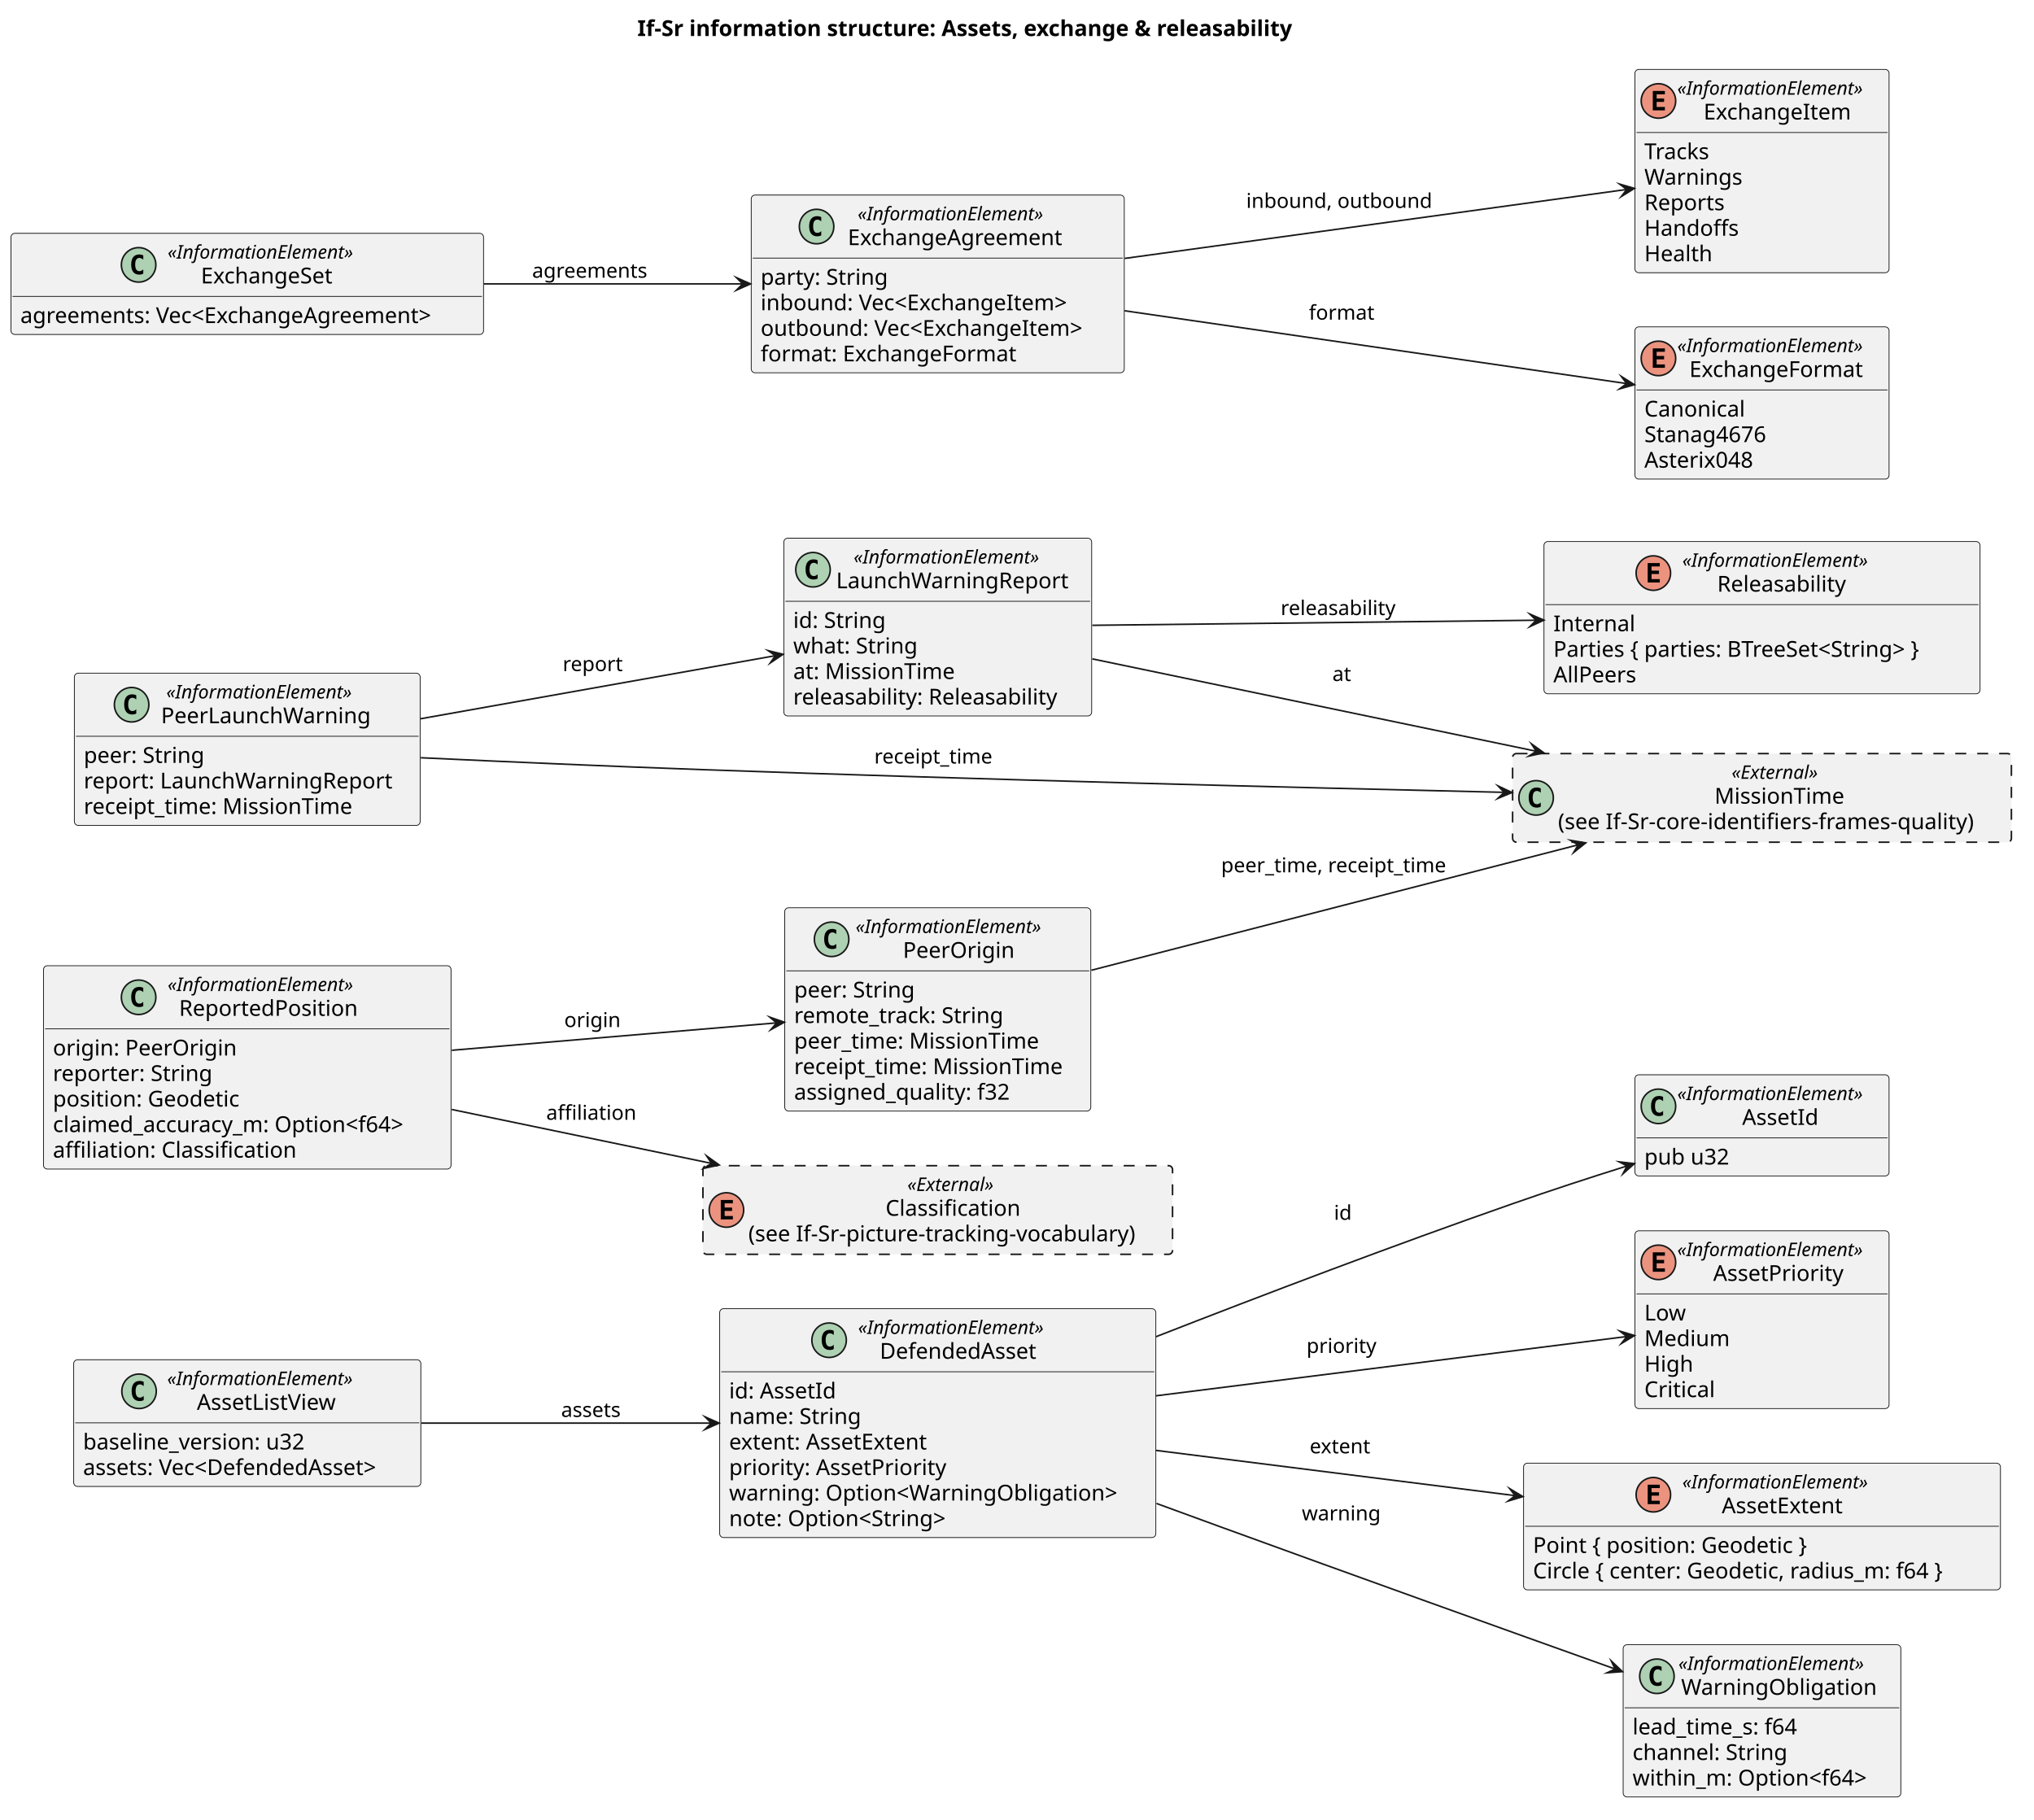
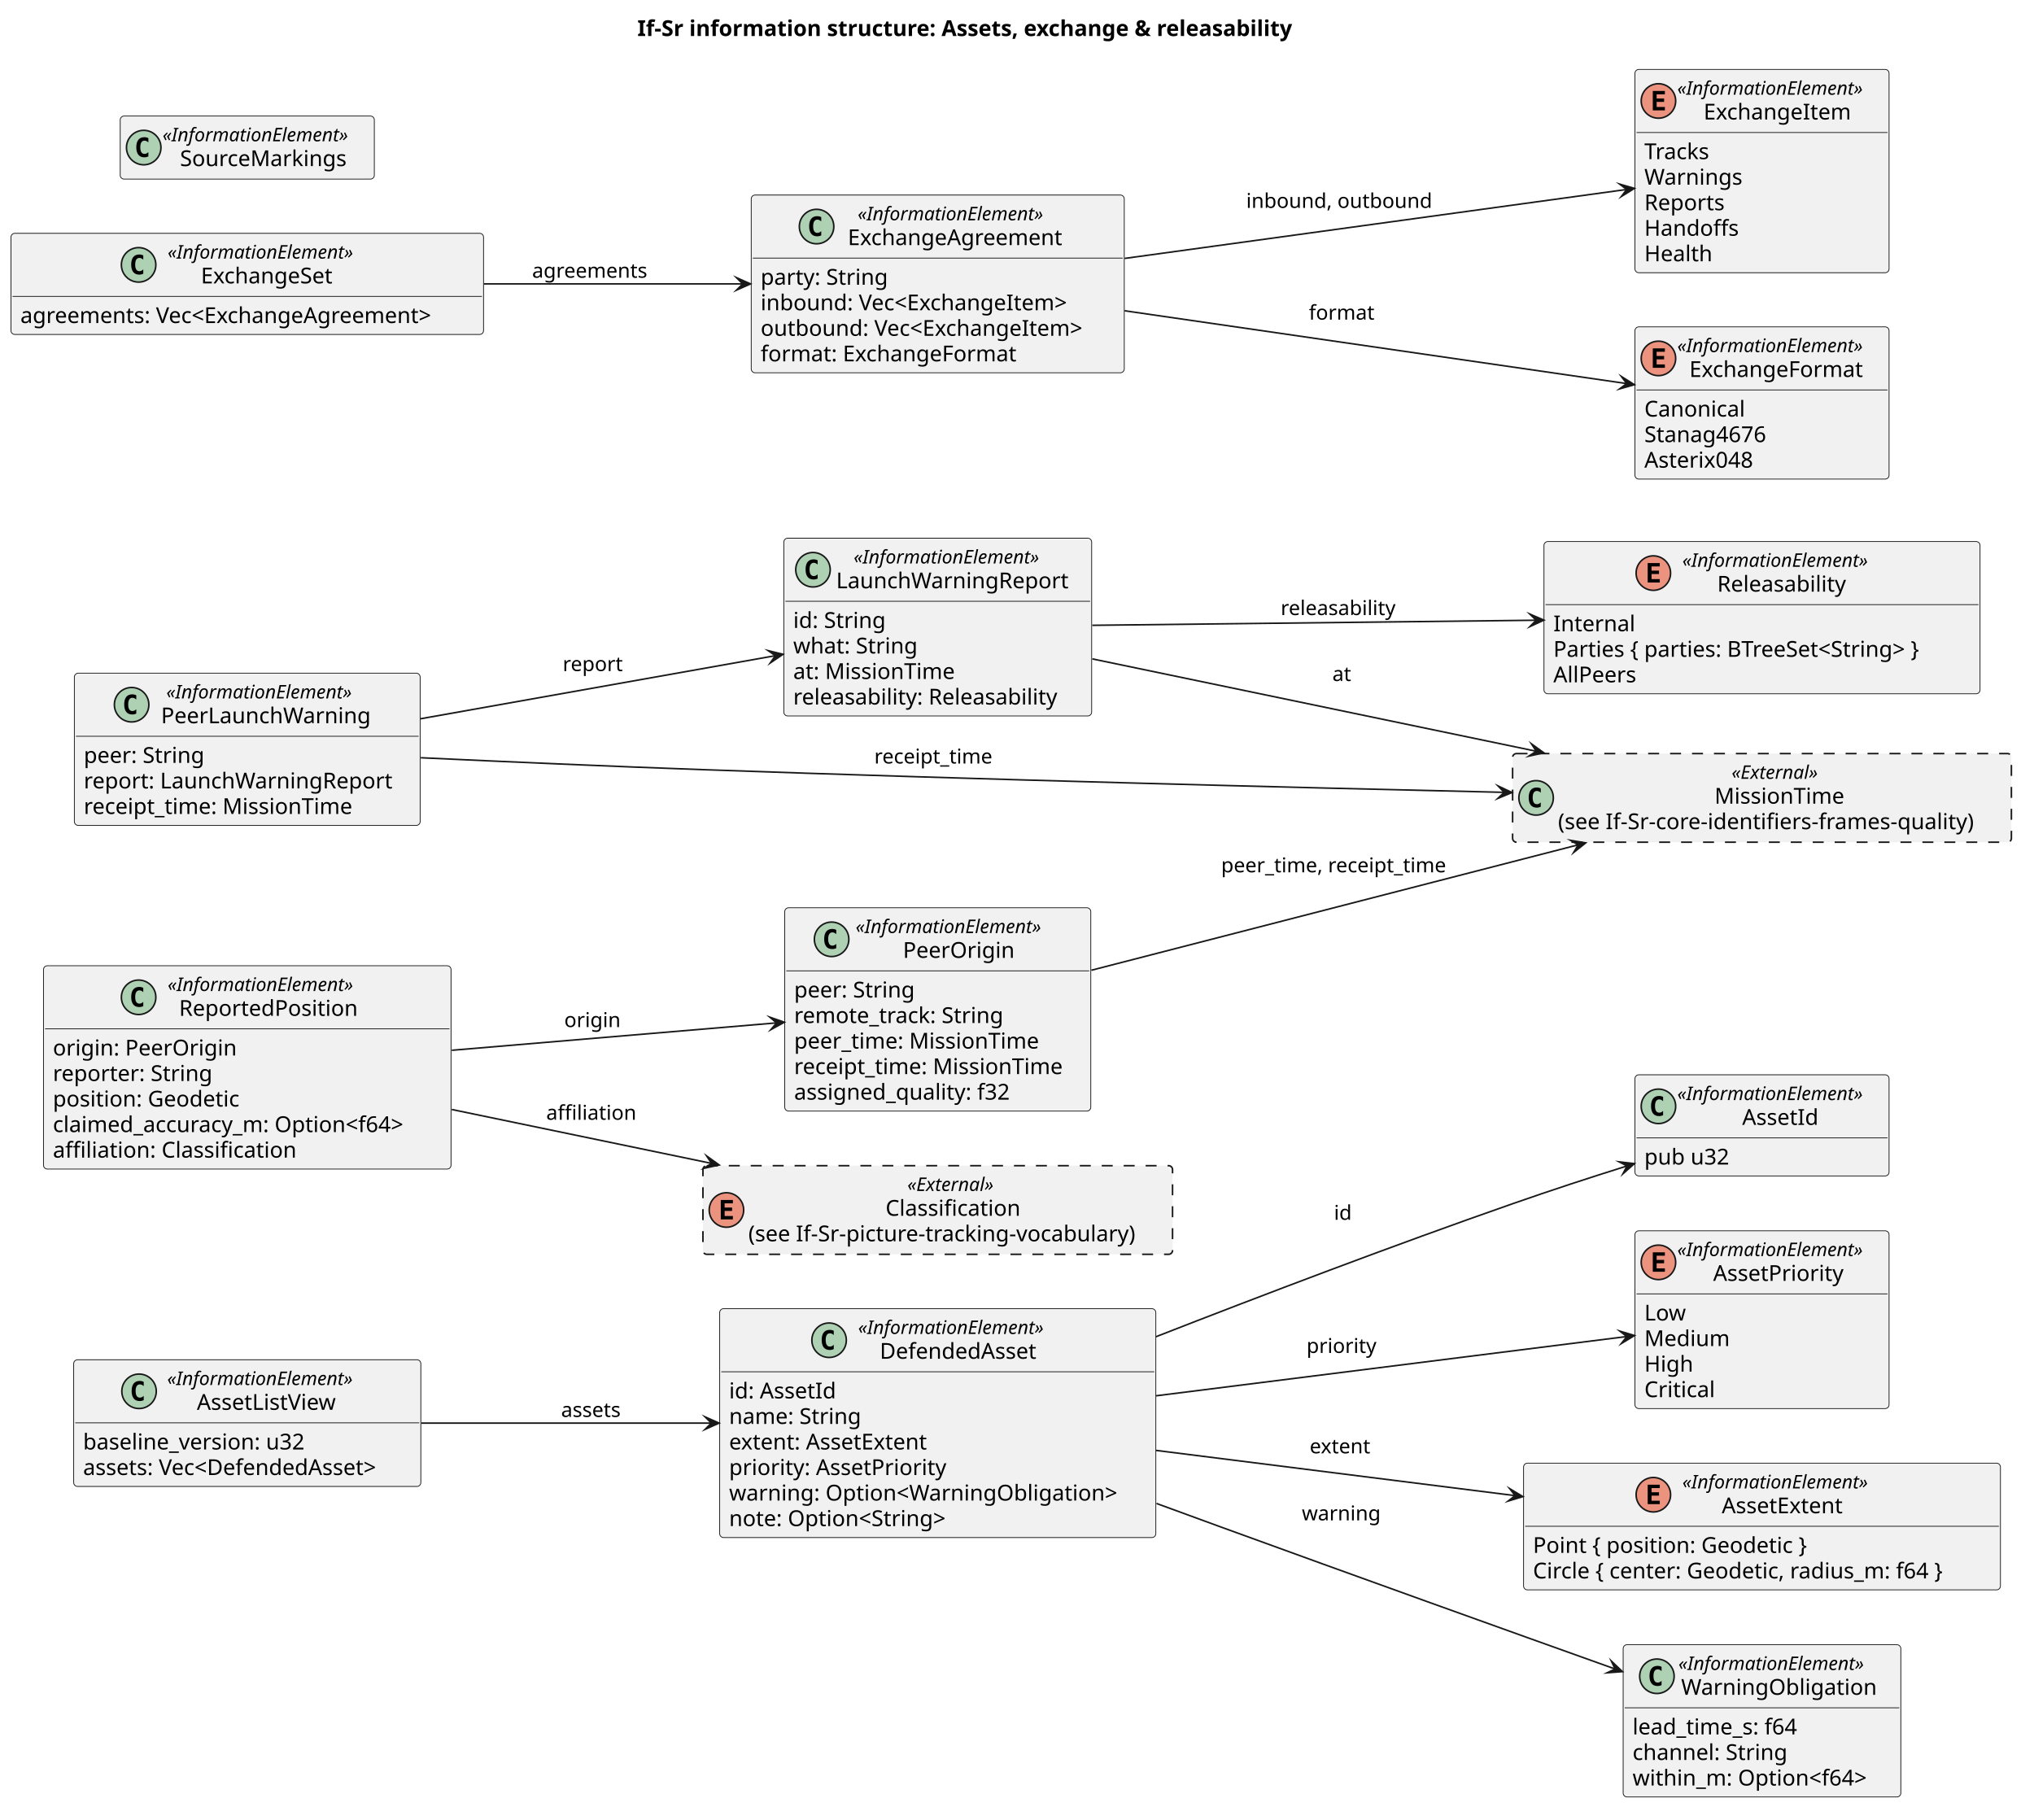
<svg xmlns="http://www.w3.org/2000/svg" version="1.1" data-diagram-type="CLASS" style="width:1298px;height:1161px;background:#FFFFFF;" width="1298px" height="1161px" viewBox="0 0 1298 1161" zoomAndPan="magnify" preserveAspectRatio="none" contentStyleType="text/css">
  <defs />
  <g font-family="sans-serif" lengthAdjust="spacing">
    <g class="title" data-source-line="1">
      <text x="406.734" y="22.995" fill="#000" font-size="14" textLength="478.112" font-weight="700">If-Sr information structure: Assets, exchange &amp; releasability</text>
    </g>
    <g class="entity" data-qualified-name="AssetId" id="ent0001" data-source-line="5">
      <rect x="1043.34" y="685.887" width="162.168" height="64.563" fill="#F1F1F1" style="stroke:#181818;stroke-width:0.5;" rx="2.5" ry="2.5" />
      <ellipse cx="1058.34" cy="706.02" rx="11" ry="11" fill="#ADD1B2" style="stroke:#181818;stroke-width:1;" />
      <path d="M1061.309,711.66 Q1060.731,711.957 1060.09,712.098 Q1059.449,712.254 1058.746,712.254 Q1056.246,712.254 1054.918,710.613 Q1053.606,708.957 1053.606,705.832 Q1053.606,702.707 1054.918,701.051 Q1056.246,699.395 1058.746,699.395 Q1059.449,699.395 1060.09,699.551 Q1060.746,699.707 1061.309,700.004 L1061.309,702.723 Q1060.684,702.145 1060.09,701.879 Q1059.496,701.598 1058.871,701.598 Q1057.528,701.598 1056.84,702.676 Q1056.153,703.738 1056.153,705.832 Q1056.153,707.926 1056.84,709.004 Q1057.528,710.067 1058.871,710.067 Q1059.496,710.067 1060.09,709.801 Q1060.684,709.52 1061.309,708.942 L1061.309,711.66 Z " fill="#000" />
      <text x="1070.34" y="702.026" fill="#000" font-size="12" textLength="134.168" font-style="italic">«InformationElement»</text>
      <text x="1111.782" y="717.851" fill="#000" font-size="14" textLength="51.283">AssetId</text>
      <line x1="1044.34" y1="726.153" x2="1204.508" y2="726.153" style="stroke:#181818;stroke-width:0.5;" />
      <text x="1049.34" y="743.148" fill="#000" font-size="14" textLength="57.784">pub u32</text>
    </g>
    <g class="entity" data-qualified-name="AssetPriority" id="ent0002" data-source-line="8">
      <rect x="1043.34" y="785.447" width="162.168" height="113.453" fill="#F1F1F1" style="stroke:#181818;stroke-width:0.5;" rx="2.5" ry="2.5" />
      <ellipse cx="1058.34" cy="805.58" rx="11" ry="11" fill="#EB937F" style="stroke:#181818;stroke-width:1;" />
      <path d="M1062.449,811.58 L1054.731,811.58 L1054.731,799.189 L1062.449,799.189 L1062.449,801.345 L1057.184,801.345 L1057.184,804.017 L1061.949,804.017 L1061.949,806.173 L1057.184,806.173 L1057.184,809.423 L1062.449,809.423 L1062.449,811.58 Z " fill="#000" />
      <text x="1070.34" y="801.586" fill="#000" font-size="12" textLength="134.168" font-style="italic">«InformationElement»</text>
      <text x="1093.254" y="817.411" fill="#000" font-size="14" textLength="88.341">AssetPriority</text>
      <line x1="1044.34" y1="825.713" x2="1204.508" y2="825.713" style="stroke:#181818;stroke-width:0.5;" />
      <text x="1049.34" y="842.708" fill="#000" font-size="14" textLength="27.815">Low</text>
      <text x="1049.34" y="859.004" fill="#000" font-size="14" textLength="55.979">Medium</text>
      <text x="1049.34" y="875.301" fill="#000" font-size="14" textLength="32.177">High</text>
      <text x="1049.34" y="891.598" fill="#000" font-size="14" textLength="48.966">Critical</text>
    </g>
    <g class="entity" data-qualified-name="AssetExtent" id="ent0003" data-source-line="14">
      <rect x="972.26" y="933.737" width="304.325" height="80.859" fill="#F1F1F1" style="stroke:#181818;stroke-width:0.5;" rx="2.5" ry="2.5" />
      <ellipse cx="1055.089" cy="953.87" rx="11" ry="11" fill="#EB937F" style="stroke:#181818;stroke-width:1;" />
      <path d="M1059.198,959.87 L1051.479,959.87 L1051.479,947.479 L1059.198,947.479 L1059.198,949.635 L1053.932,949.635 L1053.932,952.307 L1058.698,952.307 L1058.698,954.463 L1053.932,954.463 L1053.932,957.713 L1059.198,957.713 L1059.198,959.87 Z " fill="#000" />
      <text x="1073.589" y="949.876" fill="#000" font-size="12" textLength="134.168" font-style="italic">«InformationElement»</text>
      <text x="1098.741" y="965.701" fill="#000" font-size="14" textLength="83.863">AssetExtent</text>
      <line x1="973.26" y1="974.003" x2="1275.585" y2="974.003" style="stroke:#181818;stroke-width:0.5;" />
      <text x="978.26" y="990.998" fill="#000" font-size="14" textLength="193.648">Point { position: Geodetic }</text>
      <text x="978.26" y="1007.294" fill="#000" font-size="14" textLength="292.325">Circle { center: Geodetic, radius_m: f64 }</text>
    </g>
    <g class="entity" data-qualified-name="WarningObligation" id="ent0004" data-source-line="18">
      <rect x="1035.82" y="1049.587" width="177.197" height="97.156" fill="#F1F1F1" style="stroke:#181818;stroke-width:0.5;" rx="2.5" ry="2.5" />
      <ellipse cx="1057.358" cy="1069.72" rx="11" ry="11" fill="#ADD1B2" style="stroke:#181818;stroke-width:1;" />
      <path d="M1060.326,1075.36 Q1059.748,1075.657 1059.108,1075.798 Q1058.467,1075.954 1057.764,1075.954 Q1055.264,1075.954 1053.936,1074.313 Q1052.623,1072.657 1052.623,1069.532 Q1052.623,1066.407 1053.936,1064.751 Q1055.264,1063.095 1057.764,1063.095 Q1058.467,1063.095 1059.108,1063.251 Q1059.764,1063.407 1060.326,1063.704 L1060.326,1066.423 Q1059.701,1065.845 1059.108,1065.579 Q1058.514,1065.298 1057.889,1065.298 Q1056.545,1065.298 1055.858,1066.376 Q1055.17,1067.438 1055.17,1069.532 Q1055.17,1071.626 1055.858,1072.704 Q1056.545,1073.767 1057.889,1073.767 Q1058.514,1073.767 1059.108,1073.501 Q1059.701,1073.22 1060.326,1072.642 L1060.326,1075.36 Z " fill="#000" />
      <text x="1071.061" y="1065.726" fill="#000" font-size="12" textLength="134.168" font-style="italic">«InformationElement»</text>
      <text x="1072.811" y="1081.551" fill="#000" font-size="14" textLength="130.669">WarningObligation</text>
      <line x1="1036.82" y1="1089.853" x2="1212.017" y2="1089.853" style="stroke:#181818;stroke-width:0.5;" />
      <text x="1041.82" y="1106.848" fill="#000" font-size="14" textLength="114.803">lead_time_s: f64</text>
      <text x="1041.82" y="1123.144" fill="#000" font-size="14" textLength="106.347">channel: String</text>
      <text x="1041.82" y="1139.441" fill="#000" font-size="14" textLength="165.197">within_m: Option&lt;f64&gt;</text>
    </g>
    <g class="entity" data-qualified-name="DefendedAsset" id="ent0005" data-source-line="23">
      <rect x="459.26" y="835.147" width="278.328" height="146.047" fill="#F1F1F1" style="stroke:#181818;stroke-width:0.5;" rx="2.5" ry="2.5" />
      <ellipse cx="529.09" cy="855.28" rx="11" ry="11" fill="#ADD1B2" style="stroke:#181818;stroke-width:1;" />
      <path d="M532.059,860.92 Q531.481,861.217 530.84,861.358 Q530.199,861.514 529.496,861.514 Q526.996,861.514 525.668,859.873 Q524.356,858.217 524.356,855.092 Q524.356,851.967 525.668,850.311 Q526.996,848.655 529.496,848.655 Q530.199,848.655 530.84,848.811 Q531.496,848.967 532.059,849.264 L532.059,851.983 Q531.434,851.405 530.84,851.139 Q530.246,850.858 529.621,850.858 Q528.278,850.858 527.59,851.936 Q526.903,852.998 526.903,855.092 Q526.903,857.186 527.59,858.264 Q528.278,859.327 529.621,859.327 Q530.246,859.327 530.84,859.061 Q531.434,858.78 532.059,858.202 L532.059,860.92 Z " fill="#000" />
      <text x="547.59" y="851.286" fill="#000" font-size="12" textLength="134.168" font-style="italic">«InformationElement»</text>
      <text x="561.443" y="867.111" fill="#000" font-size="14" textLength="106.463">DefendedAsset</text>
      <line x1="460.26" y1="875.413" x2="736.588" y2="875.413" style="stroke:#181818;stroke-width:0.5;" />
      <text x="465.26" y="892.408" fill="#000" font-size="14" textLength="73.227">id: AssetId</text>
      <text x="465.26" y="908.704" fill="#000" font-size="14" textLength="90.651">name: String</text>
      <text x="465.26" y="925.001" fill="#000" font-size="14" textLength="138.394">extent: AssetExtent</text>
      <text x="465.26" y="941.298" fill="#000" font-size="14" textLength="148.025">priority: AssetPriority</text>
      <text x="465.26" y="957.595" fill="#000" font-size="14" textLength="266.328">warning: Option&lt;WarningObligation&gt;</text>
      <text x="465.26" y="973.892" fill="#000" font-size="14" textLength="152.674">note: Option&lt;String&gt;</text>
    </g>
    <g class="entity" data-qualified-name="AssetListView" id="ent0006" data-source-line="31">
      <rect x="47.02" y="867.737" width="221.542" height="80.859" fill="#F1F1F1" style="stroke:#181818;stroke-width:0.5;" rx="2.5" ry="2.5" />
      <ellipse cx="88.738" cy="887.87" rx="11" ry="11" fill="#ADD1B2" style="stroke:#181818;stroke-width:1;" />
      <path d="M91.707,893.51 Q91.129,893.807 90.488,893.948 Q89.848,894.104 89.145,894.104 Q86.645,894.104 85.316,892.463 Q84.004,890.807 84.004,887.682 Q84.004,884.557 85.316,882.901 Q86.645,881.245 89.145,881.245 Q89.848,881.245 90.488,881.401 Q91.145,881.557 91.707,881.854 L91.707,884.573 Q91.082,883.995 90.488,883.729 Q89.895,883.448 89.27,883.448 Q87.926,883.448 87.238,884.526 Q86.551,885.588 86.551,887.682 Q86.551,889.776 87.238,890.854 Q87.926,891.917 89.27,891.917 Q89.895,891.917 90.488,891.651 Q91.082,891.37 91.707,890.792 L91.707,893.51 Z " fill="#000" />
      <text x="106.676" y="883.876" fill="#000" font-size="12" textLength="134.168" font-style="italic">«InformationElement»</text>
      <text x="125.624" y="899.701" fill="#000" font-size="14" textLength="96.271">AssetListView</text>
      <line x1="48.02" y1="908.003" x2="267.562" y2="908.003" style="stroke:#181818;stroke-width:0.5;" />
      <text x="53.02" y="924.998" fill="#000" font-size="14" textLength="152.77">baseline_version: u32</text>
      <text x="53.02" y="941.294" fill="#000" font-size="14" textLength="209.542">assets: Vec&lt;DefendedAsset&gt;</text>
    </g>
    <g class="entity" data-qualified-name="PeerOrigin" id="ent0007" data-source-line="35">
      <rect x="500.77" y="579.297" width="195.319" height="129.75" fill="#F1F1F1" style="stroke:#181818;stroke-width:0.5;" rx="2.5" ry="2.5" />
      <ellipse cx="530.688" cy="599.43" rx="11" ry="11" fill="#ADD1B2" style="stroke:#181818;stroke-width:1;" />
      <path d="M533.657,605.07 Q533.079,605.367 532.438,605.508 Q531.797,605.664 531.094,605.664 Q528.594,605.664 527.266,604.023 Q525.954,602.367 525.954,599.242 Q525.954,596.117 527.266,594.461 Q528.594,592.805 531.094,592.805 Q531.797,592.805 532.438,592.961 Q533.094,593.117 533.657,593.414 L533.657,596.133 Q533.032,595.555 532.438,595.289 Q531.844,595.008 531.219,595.008 Q529.876,595.008 529.188,596.086 Q528.501,597.148 528.501,599.242 Q528.501,601.336 529.188,602.414 Q529.876,603.477 531.219,603.477 Q531.844,603.477 532.438,603.211 Q533.032,602.93 533.657,602.352 L533.657,605.07 Z " fill="#000" />
      <text x="546.003" y="595.436" fill="#000" font-size="12" textLength="134.168" font-style="italic">«InformationElement»</text>
      <text x="576.218" y="611.261" fill="#000" font-size="14" textLength="73.739">PeerOrigin</text>
      <line x1="501.77" y1="619.563" x2="695.089" y2="619.563" style="stroke:#181818;stroke-width:0.5;" />
      <text x="506.77" y="636.558" fill="#000" font-size="14" textLength="82.817">peer: String</text>
      <text x="506.77" y="652.854" fill="#000" font-size="14" textLength="144.252">remote_track: String</text>
      <text x="506.77" y="669.151" fill="#000" font-size="14" textLength="166.243">peer_time: MissionTime</text>
      <text x="506.77" y="685.448" fill="#000" font-size="14" textLength="183.319">receipt_time: MissionTime</text>
      <text x="506.77" y="701.745" fill="#000" font-size="14" textLength="149.119">assigned_quality: f32</text>
    </g>
    <g class="entity" data-qualified-name="ReportedPosition" id="ent0008" data-source-line="42">
      <rect x="27.75" y="616.297" width="260.09" height="129.75" fill="#F1F1F1" style="stroke:#181818;stroke-width:0.5;" rx="2.5" ry="2.5" />
      <ellipse cx="88.461" cy="636.43" rx="11" ry="11" fill="#ADD1B2" style="stroke:#181818;stroke-width:1;" />
      <path d="M91.43,642.07 Q90.852,642.367 90.211,642.508 Q89.57,642.664 88.867,642.664 Q86.367,642.664 85.039,641.023 Q83.727,639.367 83.727,636.242 Q83.727,633.117 85.039,631.461 Q86.367,629.805 88.867,629.805 Q89.57,629.805 90.211,629.961 Q90.867,630.117 91.43,630.414 L91.43,633.133 Q90.805,632.555 90.211,632.289 Q89.617,632.008 88.992,632.008 Q87.648,632.008 86.961,633.086 Q86.273,634.148 86.273,636.242 Q86.273,638.336 86.961,639.414 Q87.648,640.477 88.992,640.477 Q89.617,640.477 90.211,640.211 Q90.805,639.93 91.43,639.352 L91.43,642.07 Z " fill="#000" />
      <text x="106.961" y="632.436" fill="#000" font-size="12" textLength="134.168" font-style="italic">«InformationElement»</text>
      <text x="114.271" y="648.261" fill="#000" font-size="14" textLength="119.547">ReportedPosition</text>
      <line x1="28.75" y1="656.563" x2="286.84" y2="656.563" style="stroke:#181818;stroke-width:0.5;" />
      <text x="33.75" y="673.558" fill="#000" font-size="14" textLength="122.767">origin: PeerOrigin</text>
      <text x="33.75" y="689.854" fill="#000" font-size="14" textLength="108.384">reporter: String</text>
      <text x="33.75" y="706.151" fill="#000" font-size="14" textLength="127.224">position: Geodetic</text>
      <text x="33.75" y="722.448" fill="#000" font-size="14" textLength="248.09">claimed_accuracy_m: Option&lt;f64&gt;</text>
      <text x="33.75" y="738.745" fill="#000" font-size="14" textLength="167.303">affiliation: Classification</text>
    </g>
    <g class="entity" data-qualified-name="LaunchWarningReport" id="ent0009" data-source-line="49">
      <rect x="500.2" y="343.447" width="196.447" height="113.453" fill="#F1F1F1" style="stroke:#181818;stroke-width:0.5;" rx="2.5" ry="2.5" />
      <ellipse cx="518.806" cy="363.58" rx="11" ry="11" fill="#ADD1B2" style="stroke:#181818;stroke-width:1;" />
      <path d="M521.775,369.22 Q521.197,369.517 520.556,369.658 Q519.916,369.814 519.212,369.814 Q516.712,369.814 515.384,368.173 Q514.072,366.517 514.072,363.392 Q514.072,360.267 515.384,358.611 Q516.712,356.955 519.212,356.955 Q519.916,356.955 520.556,357.111 Q521.212,357.267 521.775,357.564 L521.775,360.283 Q521.15,359.705 520.556,359.439 Q519.962,359.158 519.337,359.158 Q517.994,359.158 517.306,360.236 Q516.619,361.298 516.619,363.392 Q516.619,365.486 517.306,366.564 Q517.994,367.627 519.337,367.627 Q519.962,367.627 520.556,367.361 Q521.15,367.08 521.775,366.502 L521.775,369.22 Z " fill="#000" />
      <text x="544.74" y="359.586" fill="#000" font-size="12" textLength="134.168" font-style="italic">«InformationElement»</text>
      <text x="533.608" y="375.411" fill="#000" font-size="14" textLength="156.434">LaunchWarningReport</text>
      <line x1="501.2" y1="383.713" x2="695.647" y2="383.713" style="stroke:#181818;stroke-width:0.5;" />
      <text x="506.2" y="400.708" fill="#000" font-size="14" textLength="63.725">id: String</text>
      <text x="506.2" y="417.004" fill="#000" font-size="14" textLength="85.34">what: String</text>
      <text x="506.2" y="433.301" fill="#000" font-size="14" textLength="109.813">at: MissionTime</text>
      <text x="506.2" y="449.598" fill="#000" font-size="14" textLength="184.447">releasability: Releasability</text>
    </g>
    <g class="entity" data-qualified-name="PeerLaunchWarning" id="ent0010" data-source-line="55">
      <rect x="47.46" y="429.587" width="220.667" height="97.156" fill="#F1F1F1" style="stroke:#181818;stroke-width:0.5;" rx="2.5" ry="2.5" />
      <ellipse cx="83.991" cy="449.72" rx="11" ry="11" fill="#ADD1B2" style="stroke:#181818;stroke-width:1;" />
      <path d="M86.96,455.36 Q86.382,455.657 85.741,455.798 Q85.1,455.954 84.397,455.954 Q81.897,455.954 80.569,454.313 Q79.257,452.657 79.257,449.532 Q79.257,446.407 80.569,444.751 Q81.897,443.095 84.397,443.095 Q85.1,443.095 85.741,443.251 Q86.397,443.407 86.96,443.704 L86.96,446.423 Q86.335,445.845 85.741,445.579 Q85.147,445.298 84.522,445.298 Q83.179,445.298 82.491,446.376 Q81.804,447.438 81.804,449.532 Q81.804,451.626 82.491,452.704 Q83.179,453.767 84.522,453.767 Q85.147,453.767 85.741,453.501 Q86.335,453.22 86.96,452.642 L86.96,455.36 Z " fill="#000" />
      <text x="106.102" y="445.726" fill="#000" font-size="12" textLength="134.168" font-style="italic">«InformationElement»</text>
      <text x="102.776" y="461.551" fill="#000" font-size="14" textLength="140.82">PeerLaunchWarning</text>
      <line x1="48.46" y1="469.853" x2="267.127" y2="469.853" style="stroke:#181818;stroke-width:0.5;" />
      <text x="53.46" y="486.848" fill="#000" font-size="14" textLength="82.817">peer: String</text>
      <text x="53.46" y="503.144" fill="#000" font-size="14" textLength="208.667">report: LaunchWarningReport</text>
      <text x="53.46" y="519.441" fill="#000" font-size="14" textLength="183.319">receipt_time: MissionTime</text>
    </g>
    <g class="entity" data-qualified-name="ExchangeItem" id="ent0011" data-source-line="60">
      <rect x="1043.34" y="44.297" width="162.168" height="129.75" fill="#F1F1F1" style="stroke:#181818;stroke-width:0.5;" rx="2.5" ry="2.5" />
      <ellipse cx="1058.34" cy="64.43" rx="11" ry="11" fill="#EB937F" style="stroke:#181818;stroke-width:1;" />
      <path d="M1062.449,70.43 L1054.731,70.43 L1054.731,58.039 L1062.449,58.039 L1062.449,60.195 L1057.184,60.195 L1057.184,62.867 L1061.949,62.867 L1061.949,65.023 L1057.184,65.023 L1057.184,68.273 L1062.449,68.273 L1062.449,70.43 Z " fill="#000" />
      <text x="1070.34" y="60.436" fill="#000" font-size="12" textLength="134.168" font-style="italic">«InformationElement»</text>
      <text x="1087.163" y="76.261" fill="#000" font-size="14" textLength="100.522">ExchangeItem</text>
      <line x1="1044.34" y1="84.563" x2="1204.508" y2="84.563" style="stroke:#181818;stroke-width:0.5;" />
      <text x="1049.34" y="101.558" fill="#000" font-size="14" textLength="45.985">Tracks</text>
      <text x="1049.34" y="117.854" fill="#000" font-size="14" textLength="65.994">Warnings</text>
      <text x="1049.34" y="134.151" fill="#000" font-size="14" textLength="54.332">Reports</text>
      <text x="1049.34" y="150.448" fill="#000" font-size="14" textLength="62.583">Handoffs</text>
      <text x="1049.34" y="166.745" fill="#000" font-size="14" textLength="45.972">Health</text>
    </g>
    <g class="entity" data-qualified-name="ExchangeFormat" id="ent0012" data-source-line="67">
      <rect x="1043.34" y="208.587" width="162.168" height="97.156" fill="#F1F1F1" style="stroke:#181818;stroke-width:0.5;" rx="2.5" ry="2.5" />
      <ellipse cx="1058.34" cy="228.72" rx="11" ry="11" fill="#EB937F" style="stroke:#181818;stroke-width:1;" />
      <path d="M1062.449,234.72 L1054.731,234.72 L1054.731,222.329 L1062.449,222.329 L1062.449,224.485 L1057.184,224.485 L1057.184,227.157 L1061.949,227.157 L1061.949,229.313 L1057.184,229.313 L1057.184,232.563 L1062.449,232.563 L1062.449,234.72 Z " fill="#000" />
      <text x="1070.34" y="224.726" fill="#000" font-size="12" textLength="134.168" font-style="italic">«InformationElement»</text>
      <text x="1078.057" y="240.551" fill="#000" font-size="14" textLength="118.733">ExchangeFormat</text>
      <line x1="1044.34" y1="248.853" x2="1204.508" y2="248.853" style="stroke:#181818;stroke-width:0.5;" />
      <text x="1049.34" y="265.848" fill="#000" font-size="14" textLength="68.722">Canonical</text>
      <text x="1049.34" y="282.144" fill="#000" font-size="14" textLength="84.923">Stanag4676</text>
      <text x="1049.34" y="298.441" fill="#000" font-size="14" textLength="75.626">Asterix048</text>
    </g>
    <g class="entity" data-qualified-name="ExchangeAgreement" id="ent0013" data-source-line="72">
      <rect x="479.4" y="124.447" width="238.051" height="113.453" fill="#F1F1F1" style="stroke:#181818;stroke-width:0.5;" rx="2.5" ry="2.5" />
      <ellipse cx="521.102" cy="144.58" rx="11" ry="11" fill="#ADD1B2" style="stroke:#181818;stroke-width:1;" />
      <path d="M524.071,150.22 Q523.493,150.517 522.852,150.658 Q522.211,150.814 521.508,150.814 Q519.008,150.814 517.68,149.173 Q516.368,147.517 516.368,144.392 Q516.368,141.267 517.68,139.611 Q519.008,137.955 521.508,137.955 Q522.211,137.955 522.852,138.111 Q523.508,138.267 524.071,138.564 L524.071,141.283 Q523.446,140.705 522.852,140.439 Q522.258,140.158 521.633,140.158 Q520.29,140.158 519.602,141.236 Q518.915,142.298 518.915,144.392 Q518.915,146.486 519.602,147.564 Q520.29,148.627 521.633,148.627 Q522.258,148.627 522.852,148.361 Q523.446,148.08 524.071,147.502 L524.071,150.22 Z " fill="#000" />
      <text x="547.308" y="140.586" fill="#000" font-size="12" textLength="134.168" font-style="italic">«InformationElement»</text>
      <text x="541.036" y="156.411" fill="#000" font-size="14" textLength="146.713">ExchangeAgreement</text>
      <line x1="480.4" y1="164.713" x2="716.451" y2="164.713" style="stroke:#181818;stroke-width:0.5;" />
      <text x="485.4" y="181.708" fill="#000" font-size="14" textLength="87.944">party: String</text>
      <text x="485.4" y="198.004" fill="#000" font-size="14" textLength="215.886">inbound: Vec&lt;ExchangeItem&gt;</text>
      <text x="485.4" y="214.301" fill="#000" font-size="14" textLength="226.051">outbound: Vec&lt;ExchangeItem&gt;</text>
      <text x="485.4" y="230.598" fill="#000" font-size="14" textLength="174.856">format: ExchangeFormat</text>
    </g>
    <g class="entity" data-qualified-name="ExchangeSet" id="ent0014" data-source-line="78">
      <rect x="7" y="148.887" width="301.584" height="64.563" fill="#F1F1F1" style="stroke:#181818;stroke-width:0.5;" rx="2.5" ry="2.5" />
      <ellipse cx="88.458" cy="169.02" rx="11" ry="11" fill="#ADD1B2" style="stroke:#181818;stroke-width:1;" />
      <path d="M91.427,174.66 Q90.849,174.957 90.208,175.098 Q89.567,175.254 88.864,175.254 Q86.364,175.254 85.036,173.613 Q83.724,171.957 83.724,168.832 Q83.724,165.707 85.036,164.051 Q86.364,162.395 88.864,162.395 Q89.567,162.395 90.208,162.551 Q90.864,162.707 91.427,163.004 L91.427,165.723 Q90.802,165.145 90.208,164.879 Q89.614,164.598 88.989,164.598 Q87.646,164.598 86.958,165.676 Q86.271,166.738 86.271,168.832 Q86.271,170.926 86.958,172.004 Q87.646,173.067 88.989,173.067 Q89.614,173.067 90.208,172.801 Q90.802,172.52 91.427,171.942 L91.427,174.66 Z " fill="#000" />
      <text x="106.958" y="165.026" fill="#000" font-size="12" textLength="134.168" font-style="italic">«InformationElement»</text>
      <text x="128.221" y="180.851" fill="#000" font-size="14" textLength="91.643">ExchangeSet</text>
      <line x1="8" y1="189.153" x2="307.584" y2="189.153" style="stroke:#181818;stroke-width:0.5;" />
      <text x="13" y="206.148" fill="#000" font-size="14" textLength="289.584">agreements: Vec&lt;ExchangeAgreement&gt;</text>
    </g>
    <g class="entity" data-qualified-name="Releasability" id="ent0015" data-source-line="81">
      <rect x="985.28" y="345.587" width="278.273" height="97.156" fill="#F1F1F1" style="stroke:#181818;stroke-width:0.5;" rx="2.5" ry="2.5" />
      <ellipse cx="1055.083" cy="365.72" rx="11" ry="11" fill="#EB937F" style="stroke:#181818;stroke-width:1;" />
      <path d="M1059.192,371.72 L1051.473,371.72 L1051.473,359.329 L1059.192,359.329 L1059.192,361.485 L1053.926,361.485 L1053.926,364.157 L1058.692,364.157 L1058.692,366.313 L1053.926,366.313 L1053.926,369.563 L1059.192,369.563 L1059.192,371.72 Z " fill="#000" />
      <text x="1073.583" y="361.726" fill="#000" font-size="12" textLength="134.168" font-style="italic">«InformationElement»</text>
      <text x="1095.854" y="377.551" fill="#000" font-size="14" textLength="89.626">Releasability</text>
      <line x1="986.28" y1="385.853" x2="1262.553" y2="385.853" style="stroke:#181818;stroke-width:0.5;" />
      <text x="991.28" y="402.848" fill="#000" font-size="14" textLength="54.202">Internal</text>
      <text x="991.28" y="419.144" fill="#000" font-size="14" textLength="266.273">Parties { parties: BTreeSet&lt;String&gt; }</text>
      <text x="991.28" y="435.441" fill="#000" font-size="14" textLength="56.075">AllPeers</text>
    </g>
-     <g class="entity" data-qualified-name="Classification" id="ent0016" data-source-line="86">
+     <g class="entity" data-qualified-name="SourceMarkings" id="ent0016" data-source-line="86">
+       <rect x="76.71" y="74.037" width="162.168" height="40.266" fill="#F1F1F1" style="stroke:#181818;stroke-width:0.5;" rx="2.5" ry="2.5" />
+       <ellipse cx="91.71" cy="94.17" rx="11" ry="11" fill="#ADD1B2" style="stroke:#181818;stroke-width:1;" />
+       <path d="M94.679,99.81 Q94.101,100.107 93.46,100.248 Q92.819,100.404 92.116,100.404 Q89.616,100.404 88.288,98.763 Q86.976,97.107 86.976,93.982 Q86.976,90.857 88.288,89.201 Q89.616,87.545 92.116,87.545 Q92.819,87.545 93.46,87.701 Q94.116,87.857 94.679,88.154 L94.679,90.873 Q94.054,90.295 93.46,90.029 Q92.866,89.748 92.241,89.748 Q90.898,89.748 90.21,90.826 Q89.523,91.888 89.523,93.982 Q89.523,96.076 90.21,97.154 Q90.898,98.217 92.241,98.217 Q92.866,98.217 93.46,97.951 Q94.054,97.67 94.679,97.092 L94.679,99.81 Z " fill="#000" />
+       <text x="103.71" y="90.176" fill="#000" font-size="12" textLength="134.168" font-style="italic">«InformationElement»</text>
+       <text x="114.866" y="106.001" fill="#000" font-size="14" textLength="111.856">SourceMarkings</text>
+     </g>
+     <g class="entity" data-qualified-name="Classification" id="ent0017" data-source-line="88">
      <rect x="448.58" y="743.887" width="299.682" height="56.563" fill="#F1F1F1" style="stroke:#181818;stroke-width:1;stroke-dasharray:7,7;" rx="2.5" ry="2.5" />
      <ellipse cx="463.58" cy="772.168" rx="11" ry="11" fill="#EB937F" style="stroke:#181818;stroke-width:1;" />
      <path d="M467.689,778.168 L459.971,778.168 L459.971,765.778 L467.689,765.778 L467.689,767.934 L462.424,767.934 L462.424,770.606 L467.189,770.606 L467.189,772.762 L462.424,772.762 L462.424,776.012 L467.689,776.012 L467.689,778.168 Z " fill="#000" />
      <text x="579.016" y="760.026" fill="#000" font-size="12" textLength="64.811" font-style="italic">«External»</text>
      <text x="565.104" y="775.851" fill="#000" font-size="14" textLength="92.634">Classification</text>
      <text x="477.58" y="792.148" fill="#000" font-size="14" textLength="267.682">(see If-Sr-picture-tracking-vocabulary)</text>
    </g>
-     <g class="entity" data-qualified-name="MissionTime" id="ent0017" data-source-line="88">
+     <g class="entity" data-qualified-name="MissionTime" id="ent0018" data-source-line="90">
      <rect x="965.27" y="480.887" width="318.31" height="56.563" fill="#F1F1F1" style="stroke:#181818;stroke-width:1;stroke-dasharray:7,7;" rx="2.5" ry="2.5" />
      <ellipse cx="980.27" cy="509.168" rx="11" ry="11" fill="#ADD1B2" style="stroke:#181818;stroke-width:1;" />
      <path d="M983.239,514.809 Q982.661,515.106 982.02,515.246 Q981.379,515.403 980.676,515.403 Q978.176,515.403 976.848,513.762 Q975.536,512.106 975.536,508.981 Q975.536,505.856 976.848,504.199 Q978.176,502.543 980.676,502.543 Q981.379,502.543 982.02,502.699 Q982.676,502.856 983.239,503.153 L983.239,505.871 Q982.614,505.293 982.02,505.028 Q981.426,504.746 980.801,504.746 Q979.458,504.746 978.77,505.824 Q978.083,506.887 978.083,508.981 Q978.083,511.074 978.77,512.153 Q979.458,513.215 980.801,513.215 Q981.426,513.215 982.02,512.949 Q982.614,512.668 983.239,512.09 L983.239,514.809 Z " fill="#000" />
      <text x="1105.02" y="497.026" fill="#000" font-size="12" textLength="64.811" font-style="italic">«External»</text>
      <text x="1094.136" y="512.851" fill="#000" font-size="14" textLength="86.577">MissionTime</text>
      <text x="994.27" y="529.148" fill="#000" font-size="14" textLength="286.31">(see If-Sr-core-identifiers-frames-quality)</text>
    </g>
-     <g class="link" data-entity-1="ent0005" data-entity-2="ent0003" id="lnk18" data-source-line="90" data-link-type="dependency">
-       <path d="M737.78,925.597 C809.8,934.667 893.019,945.152 966.879,954.452" style="stroke:#181818;stroke-width:1;" fill="none" id="DefendedAsset-to-AssetExtent" codeLine="90" />
+     <g class="link" data-entity-1="ent0005" data-entity-2="ent0003" id="lnk19" data-source-line="92" data-link-type="dependency">
+       <path d="M737.78,925.597 C809.8,934.667 893.019,945.152 966.879,954.452" style="stroke:#181818;stroke-width:1;" fill="none" id="DefendedAsset-to-AssetExtent" codeLine="92" />
      <polygon points="971.84,955.077,963.41,949.984,966.879,954.452,962.411,957.921,971.84,955.077" fill="#181818" style="stroke:#181818;stroke-width:1;stroke-linejoin:miter;stroke-miterlimit:10;" />
      <text x="835.77" y="927.464" fill="#000" font-size="13" textLength="42.123">extent</text>
    </g>
-     <g class="link" data-entity-1="ent0005" data-entity-2="ent0001" id="lnk19" data-source-line="91" data-link-type="dependency">
-       <path d="M737.69,853.037 C805.86,826.427 889.5,794.617 965.27,768.167 C990.41,759.387 1013.27,751.927 1038.29,744.057" style="stroke:#181818;stroke-width:1;" fill="none" id="DefendedAsset-to-AssetId" codeLine="91" />
+     <g class="link" data-entity-1="ent0005" data-entity-2="ent0001" id="lnk20" data-source-line="93" data-link-type="dependency">
+       <path d="M737.69,853.037 C805.86,826.427 889.5,794.617 965.27,768.167 C990.41,759.387 1013.27,751.927 1038.29,744.057" style="stroke:#181818;stroke-width:1;" fill="none" id="DefendedAsset-to-AssetId" codeLine="93" />
      <polygon points="1043.06,742.557,1033.274,741.442,1038.29,744.057,1035.675,749.073,1043.06,742.557" fill="#181818" style="stroke:#181818;stroke-width:1;stroke-linejoin:miter;stroke-miterlimit:10;" />
      <text x="851.27" y="778.434" fill="#000" font-size="13" textLength="11.864">id</text>
    </g>
-     <g class="link" data-entity-1="ent0005" data-entity-2="ent0002" id="lnk20" data-source-line="92" data-link-type="dependency">
-       <path d="M737.78,890.737 C835.11,878.487 957.019,863.132 1038.139,852.912" style="stroke:#181818;stroke-width:1;" fill="none" id="DefendedAsset-to-AssetPriority" codeLine="92" />
+     <g class="link" data-entity-1="ent0005" data-entity-2="ent0002" id="lnk21" data-source-line="94" data-link-type="dependency">
+       <path d="M737.78,890.737 C835.11,878.487 957.019,863.132 1038.139,852.912" style="stroke:#181818;stroke-width:1;" fill="none" id="DefendedAsset-to-AssetPriority" codeLine="94" />
      <polygon points="1043.1,852.287,1033.671,849.443,1038.139,852.912,1034.671,857.38,1043.1,852.287" fill="#181818" style="stroke:#181818;stroke-width:1;stroke-linejoin:miter;stroke-miterlimit:10;" />
      <text x="833.77" y="863.384" fill="#000" font-size="13" textLength="46.909">priority</text>
    </g>
-     <g class="link" data-entity-1="ent0005" data-entity-2="ent0004" id="lnk21" data-source-line="93" data-link-type="dependency">
-       <path d="M738.02,959.447 C751.62,964.437 765.2,969.417 778.27,974.167 C865.62,1005.977 960.892,1040.154 1030.682,1065.094" style="stroke:#181818;stroke-width:1;" fill="none" id="DefendedAsset-to-WarningObligation" codeLine="93" />
+     <g class="link" data-entity-1="ent0005" data-entity-2="ent0004" id="lnk22" data-source-line="95" data-link-type="dependency">
+       <path d="M738.02,959.447 C751.62,964.437 765.2,969.417 778.27,974.167 C865.62,1005.977 960.892,1040.154 1030.682,1065.094" style="stroke:#181818;stroke-width:1;" fill="none" id="DefendedAsset-to-WarningObligation" codeLine="95" />
      <polygon points="1035.39,1066.777,1028.261,1059.982,1030.682,1065.094,1025.569,1067.515,1035.39,1066.777" fill="#181818" style="stroke:#181818;stroke-width:1;stroke-linejoin:miter;stroke-miterlimit:10;" />
      <text x="830.77" y="970.234" fill="#000" font-size="13" textLength="52.286">warning</text>
    </g>
-     <g class="link" data-entity-1="ent0006" data-entity-2="ent0005" id="lnk22" data-source-line="94" data-link-type="dependency">
-       <path d="M268.91,908.167 C326.52,908.167 392.62,908.167 453.92,908.167" style="stroke:#181818;stroke-width:1;" fill="none" id="AssetListView-to-DefendedAsset" codeLine="94" />
+     <g class="link" data-entity-1="ent0006" data-entity-2="ent0005" id="lnk23" data-source-line="96" data-link-type="dependency">
+       <path d="M268.91,908.167 C326.52,908.167 392.62,908.167 453.92,908.167" style="stroke:#181818;stroke-width:1;" fill="none" id="AssetListView-to-DefendedAsset" codeLine="96" />
      <polygon points="458.92,908.167,449.92,904.167,453.92,908.167,449.92,912.167,458.92,908.167" fill="#181818" style="stroke:#181818;stroke-width:1;stroke-linejoin:miter;stroke-miterlimit:10;" />
      <text x="358.08" y="904.234" fill="#000" font-size="13" textLength="41.38">assets</text>
    </g>
-     <g class="link" data-entity-1="ent0007" data-entity-2="ent0017" id="lnk23" data-source-line="95" data-link-type="dependency">
-       <path d="M696.45,619.167 C785.79,596.157 913.448,563.264 1007.108,539.134" style="stroke:#181818;stroke-width:1;" fill="none" id="PeerOrigin-to-MissionTime" codeLine="95" />
+     <g class="link" data-entity-1="ent0007" data-entity-2="ent0018" id="lnk24" data-source-line="97" data-link-type="dependency">
+       <path d="M696.45,619.167 C785.79,596.157 913.448,563.264 1007.108,539.134" style="stroke:#181818;stroke-width:1;" fill="none" id="PeerOrigin-to-MissionTime" codeLine="97" />
      <polygon points="1011.95,537.887,1002.237,536.259,1007.108,539.134,1004.233,544.006,1011.95,537.887" fill="#181818" style="stroke:#181818;stroke-width:1;stroke-linejoin:miter;stroke-miterlimit:10;" />
      <text x="779.27" y="556.674" fill="#000" font-size="13" textLength="155.048">peer_time, receipt_time</text>
    </g>
-     <g class="link" data-entity-1="ent0008" data-entity-2="ent0016" id="lnk24" data-source-line="96" data-link-type="dependency">
-       <path d="M288.32,708.037 C342.01,719.177 399.484,731.101 454.074,742.431" style="stroke:#181818;stroke-width:1;" fill="none" id="ReportedPosition-to-Classification" codeLine="96" />
+     <g class="link" data-entity-1="ent0008" data-entity-2="ent0017" id="lnk25" data-source-line="98" data-link-type="dependency">
+       <path d="M288.32,708.037 C342.01,719.177 399.484,731.101 454.074,742.431" style="stroke:#181818;stroke-width:1;" fill="none" id="ReportedPosition-to-Classification" codeLine="98" />
      <polygon points="458.97,743.447,450.971,737.701,454.074,742.431,449.345,745.534,458.97,743.447" fill="#181818" style="stroke:#181818;stroke-width:1;stroke-linejoin:miter;stroke-miterlimit:10;" />
      <text x="348.58" y="714.584" fill="#000" font-size="13" textLength="60.823">affiliation</text>
    </g>
-     <g class="link" data-entity-1="ent0008" data-entity-2="ent0007" id="lnk25" data-source-line="97" data-link-type="dependency">
-       <path d="M288.32,670.247 C356.29,664.507 433.178,658.028 495.578,652.758" style="stroke:#181818;stroke-width:1;" fill="none" id="ReportedPosition-to-PeerOrigin" codeLine="97" />
+     <g class="link" data-entity-1="ent0008" data-entity-2="ent0007" id="lnk26" data-source-line="99" data-link-type="dependency">
+       <path d="M288.32,670.247 C356.29,664.507 433.178,658.028 495.578,652.758" style="stroke:#181818;stroke-width:1;" fill="none" id="ReportedPosition-to-PeerOrigin" codeLine="99" />
      <polygon points="500.56,652.337,491.255,649.108,495.578,652.758,491.929,657.08,500.56,652.337" fill="#181818" style="stroke:#181818;stroke-width:1;stroke-linejoin:miter;stroke-miterlimit:10;" />
      <text x="360.08" y="655.424" fill="#000" font-size="13" textLength="37.013">origin</text>
    </g>
-     <g class="link" data-entity-1="ent0009" data-entity-2="ent0017" id="lnk26" data-source-line="98" data-link-type="dependency">
-       <path d="M697.06,420.477 C778.19,437.357 889.695,460.548 980.385,479.418" style="stroke:#181818;stroke-width:1;" fill="none" id="LaunchWarningReport-to-MissionTime" codeLine="98" />
+     <g class="link" data-entity-1="ent0009" data-entity-2="ent0018" id="lnk27" data-source-line="100" data-link-type="dependency">
+       <path d="M697.06,420.477 C778.19,437.357 889.695,460.548 980.385,479.418" style="stroke:#181818;stroke-width:1;" fill="none" id="LaunchWarningReport-to-MissionTime" codeLine="100" />
      <polygon points="985.28,480.437,977.284,474.687,980.385,479.418,975.654,482.52,985.28,480.437" fill="#181818" style="stroke:#181818;stroke-width:1;stroke-linejoin:miter;stroke-miterlimit:10;" />
      <text x="850.27" y="434.604" fill="#000" font-size="13" textLength="13.063">at</text>
    </g>
-     <g class="link" data-entity-1="ent0009" data-entity-2="ent0015" id="lnk27" data-source-line="99" data-link-type="dependency">
-       <path d="M697.06,399.047 C778.19,398.117 889.59,396.844 980.28,395.804" style="stroke:#181818;stroke-width:1;" fill="none" id="LaunchWarningReport-to-Releasability" codeLine="99" />
+     <g class="link" data-entity-1="ent0009" data-entity-2="ent0015" id="lnk28" data-source-line="101" data-link-type="dependency">
+       <path d="M697.06,399.047 C778.19,398.117 889.59,396.844 980.28,395.804" style="stroke:#181818;stroke-width:1;" fill="none" id="LaunchWarningReport-to-Releasability" codeLine="101" />
      <polygon points="985.28,395.747,976.235,391.85,980.28,395.804,976.326,399.85,985.28,395.747" fill="#181818" style="stroke:#181818;stroke-width:1;stroke-linejoin:miter;stroke-miterlimit:10;" />
      <text x="817.27" y="392.524" fill="#000" font-size="13" textLength="79.536">releasability</text>
    </g>
-     <g class="link" data-entity-1="ent0010" data-entity-2="ent0009" id="lnk28" data-source-line="100" data-link-type="dependency">
-       <path d="M268.35,458.687 C339.4,446.057 426.227,430.612 494.797,418.422" style="stroke:#181818;stroke-width:1;" fill="none" id="PeerLaunchWarning-to-LaunchWarningReport" codeLine="100" />
+     <g class="link" data-entity-1="ent0010" data-entity-2="ent0009" id="lnk29" data-source-line="102" data-link-type="dependency">
+       <path d="M268.35,458.687 C339.4,446.057 426.227,430.612 494.797,418.422" style="stroke:#181818;stroke-width:1;" fill="none" id="PeerLaunchWarning-to-LaunchWarningReport" codeLine="102" />
      <polygon points="499.72,417.547,490.159,415.184,494.797,418.422,491.559,423.06,499.72,417.547" fill="#181818" style="stroke:#181818;stroke-width:1;stroke-linejoin:miter;stroke-miterlimit:10;" />
      <text x="359.08" y="428.254" fill="#000" font-size="13" textLength="39.99">report</text>
    </g>
-     <g class="link" data-entity-1="ent0010" data-entity-2="ent0017" id="lnk29" data-source-line="101" data-link-type="dependency">
-       <path d="M268.52,483.557 C322.7,486.107 389.07,489.037 448.58,491.167 C625.3,497.487 823.111,502.492 959.891,505.642" style="stroke:#181818;stroke-width:1;" fill="none" id="PeerLaunchWarning-to-MissionTime" codeLine="101" />
+     <g class="link" data-entity-1="ent0010" data-entity-2="ent0018" id="lnk30" data-source-line="103" data-link-type="dependency">
+       <path d="M268.52,483.557 C322.7,486.107 389.07,489.037 448.58,491.167 C625.3,497.487 823.111,502.492 959.891,505.642" style="stroke:#181818;stroke-width:1;" fill="none" id="PeerLaunchWarning-to-MissionTime" codeLine="103" />
      <polygon points="964.89,505.757,955.984,501.551,959.891,505.642,955.8,509.549,964.89,505.757" fill="#181818" style="stroke:#181818;stroke-width:1;stroke-linejoin:miter;stroke-miterlimit:10;" />
      <text x="557.92" y="487.234" fill="#000" font-size="13" textLength="81.32">receipt_time</text>
    </g>
-     <g class="link" data-entity-1="ent0013" data-entity-2="ent0012" id="lnk30" data-source-line="102" data-link-type="dependency">
-       <path d="M717.67,198.317 C816.98,212.727 951.252,232.199 1038.082,244.789" style="stroke:#181818;stroke-width:1;" fill="none" id="ExchangeAgreement-to-ExchangeFormat" codeLine="102" />
+     <g class="link" data-entity-1="ent0013" data-entity-2="ent0012" id="lnk31" data-source-line="104" data-link-type="dependency">
+       <path d="M717.67,198.317 C816.98,212.727 951.252,232.199 1038.082,244.789" style="stroke:#181818;stroke-width:1;" fill="none" id="ExchangeAgreement-to-ExchangeFormat" codeLine="104" />
      <polygon points="1043.03,245.507,1034.697,240.257,1038.082,244.789,1033.549,248.174,1043.03,245.507" fill="#181818" style="stroke:#181818;stroke-width:1;stroke-linejoin:miter;stroke-miterlimit:10;" />
      <text x="835.27" y="203.984" fill="#000" font-size="13" textLength="43.602">format</text>
    </g>
-     <g class="link" data-entity-1="ent0013" data-entity-2="ent0011" id="lnk31" data-source-line="103" data-link-type="dependency">
-       <path d="M717.67,164.917 C816.98,151.277 951.247,132.827 1038.077,120.897" style="stroke:#181818;stroke-width:1;" fill="none" id="ExchangeAgreement-to-ExchangeItem" codeLine="103" />
+     <g class="link" data-entity-1="ent0013" data-entity-2="ent0011" id="lnk32" data-source-line="105" data-link-type="dependency">
+       <path d="M717.67,164.917 C816.98,151.277 951.247,132.827 1038.077,120.897" style="stroke:#181818;stroke-width:1;" fill="none" id="ExchangeAgreement-to-ExchangeItem" codeLine="105" />
      <polygon points="1043.03,120.217,1033.569,117.479,1038.077,120.897,1034.658,125.405,1043.03,120.217" fill="#181818" style="stroke:#181818;stroke-width:1;stroke-linejoin:miter;stroke-miterlimit:10;" />
      <text x="795.27" y="132.674" fill="#000" font-size="13" textLength="123.278">inbound, outbound</text>
    </g>
-     <g class="link" data-entity-1="ent0014" data-entity-2="ent0013" id="lnk32" data-source-line="104" data-link-type="dependency">
-       <path d="M308.82,181.167 C364.4,181.167 421.58,181.167 473.96,181.167" style="stroke:#181818;stroke-width:1;" fill="none" id="ExchangeSet-to-ExchangeAgreement" codeLine="104" />
+     <g class="link" data-entity-1="ent0014" data-entity-2="ent0013" id="lnk33" data-source-line="106" data-link-type="dependency">
+       <path d="M308.82,181.167 C364.4,181.167 421.58,181.167 473.96,181.167" style="stroke:#181818;stroke-width:1;" fill="none" id="ExchangeSet-to-ExchangeAgreement" codeLine="106" />
      <polygon points="478.96,181.167,469.96,177.167,473.96,181.167,469.96,185.167,478.96,181.167" fill="#181818" style="stroke:#181818;stroke-width:1;stroke-linejoin:miter;stroke-miterlimit:10;" />
      <text x="339.58" y="177.234" fill="#000" font-size="13" textLength="78.33">agreements</text>
    </g>
  </g>
</svg>
